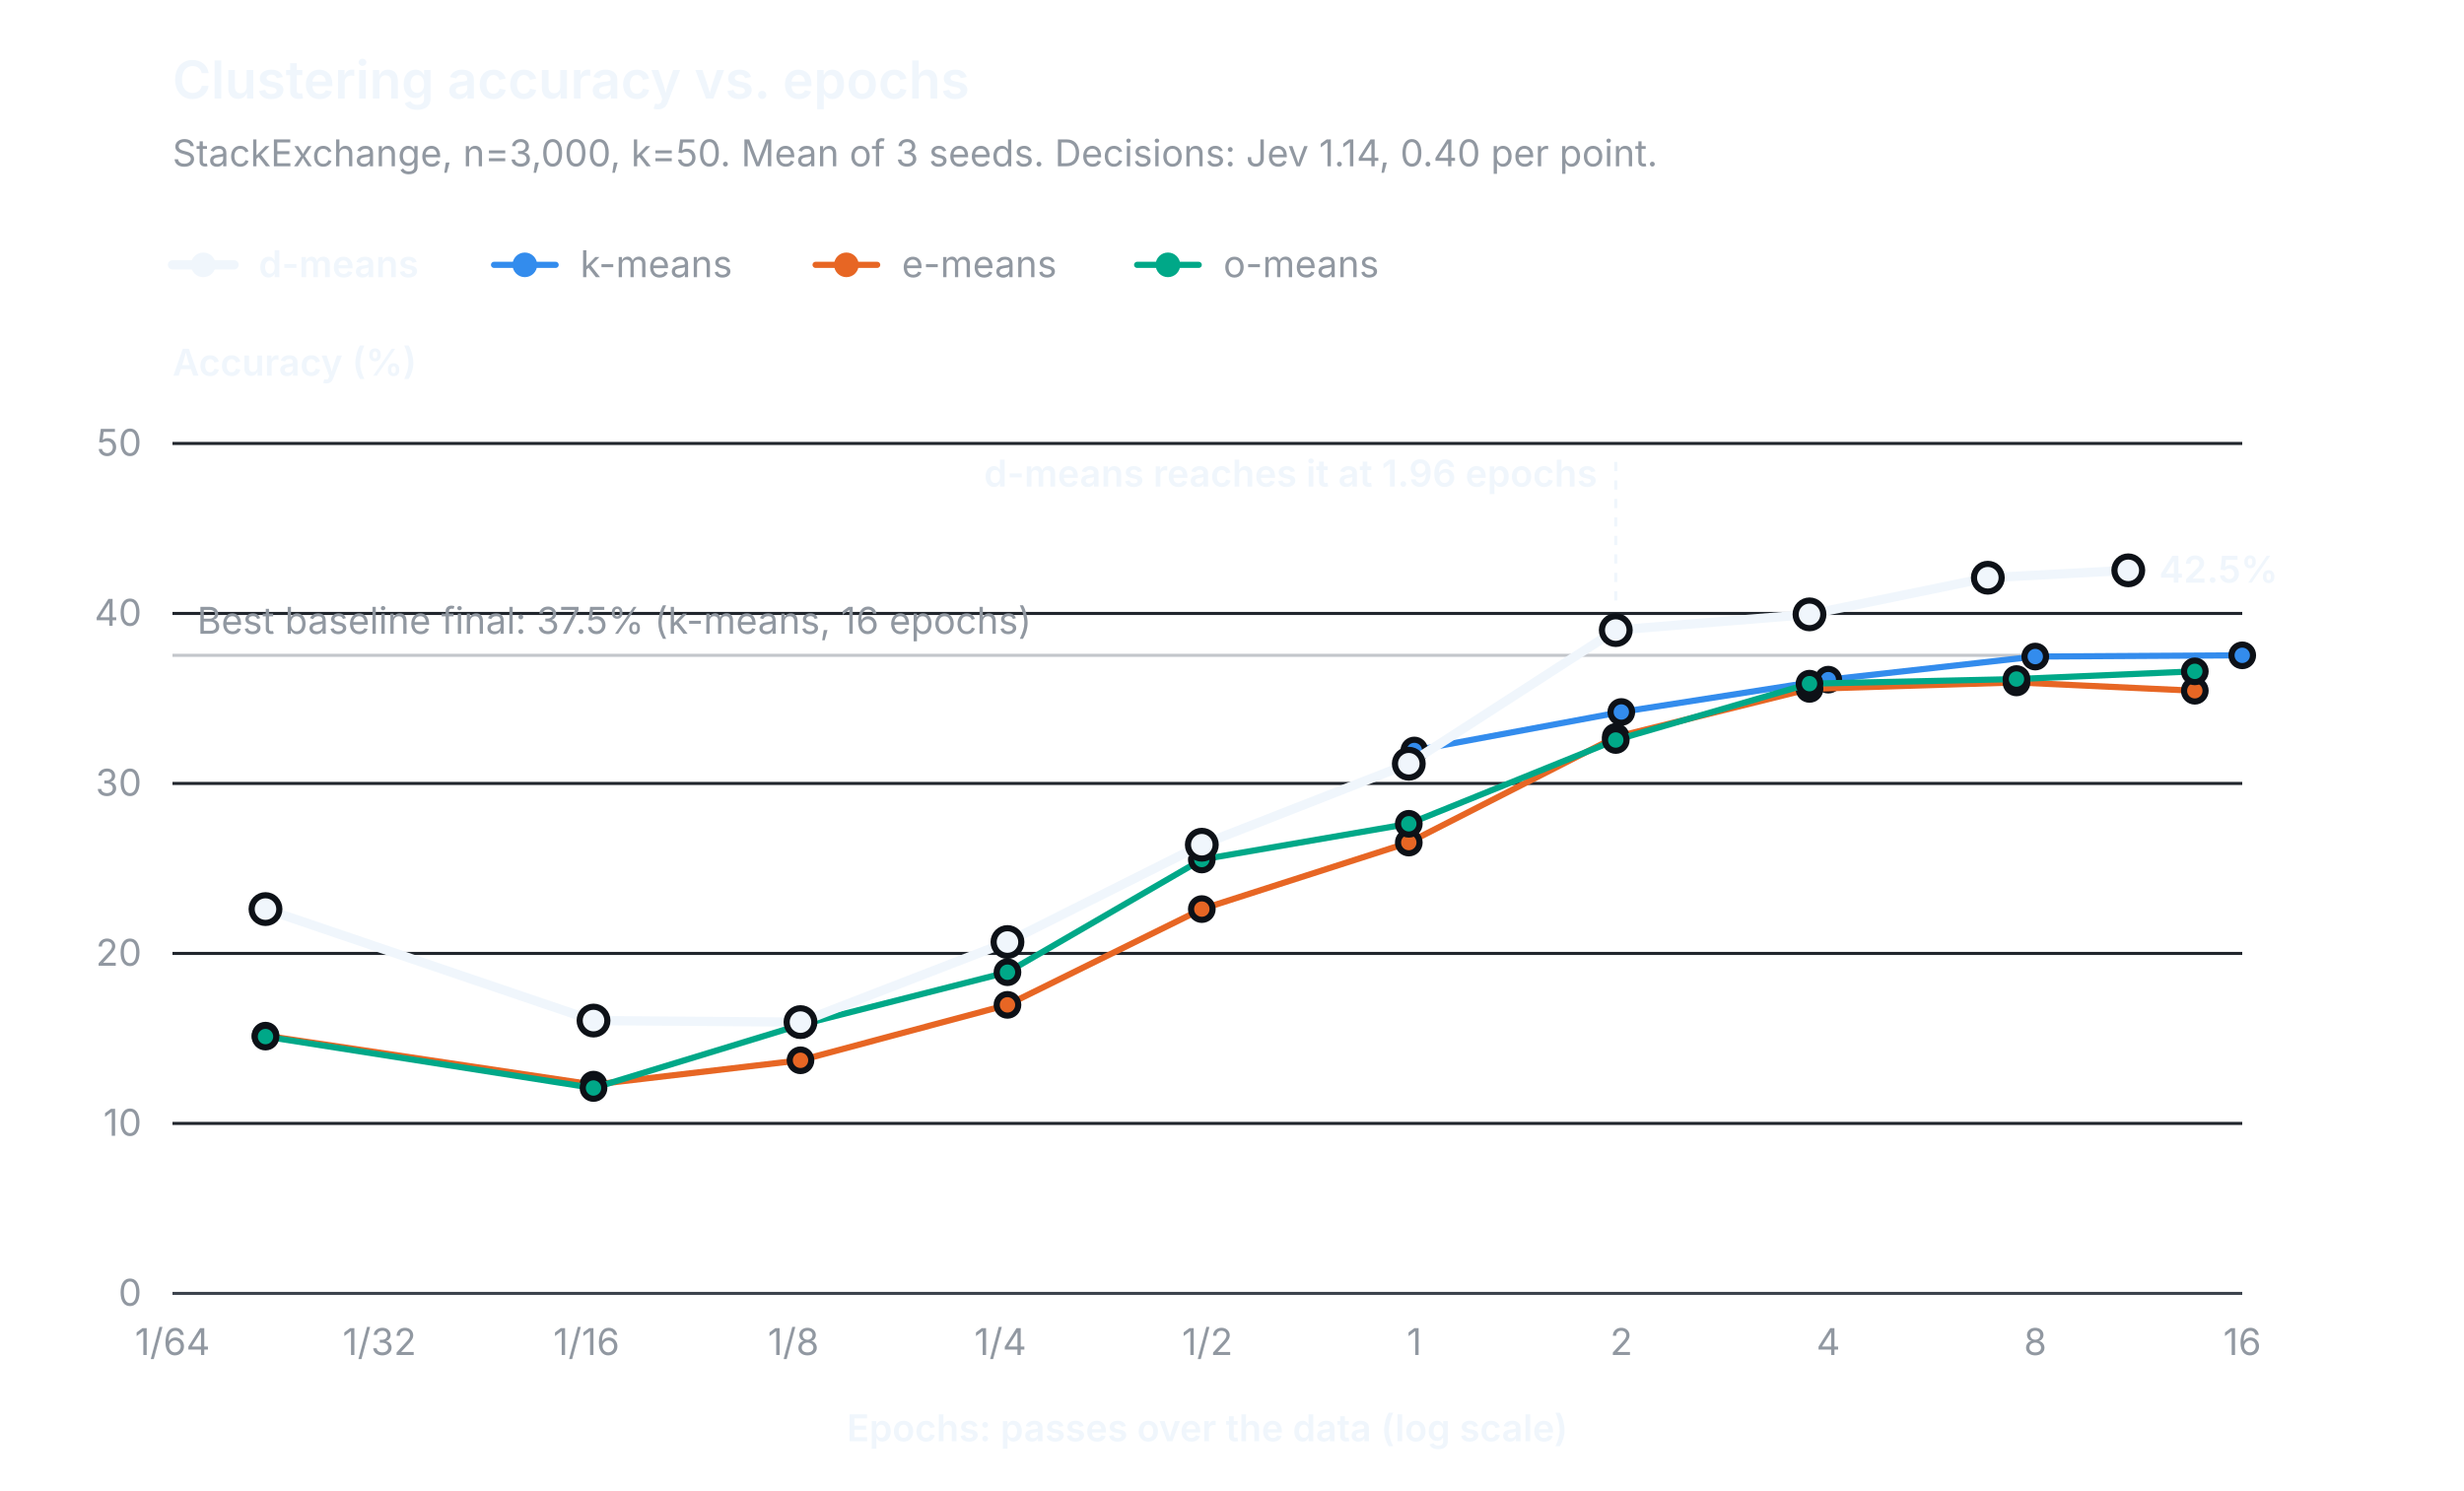
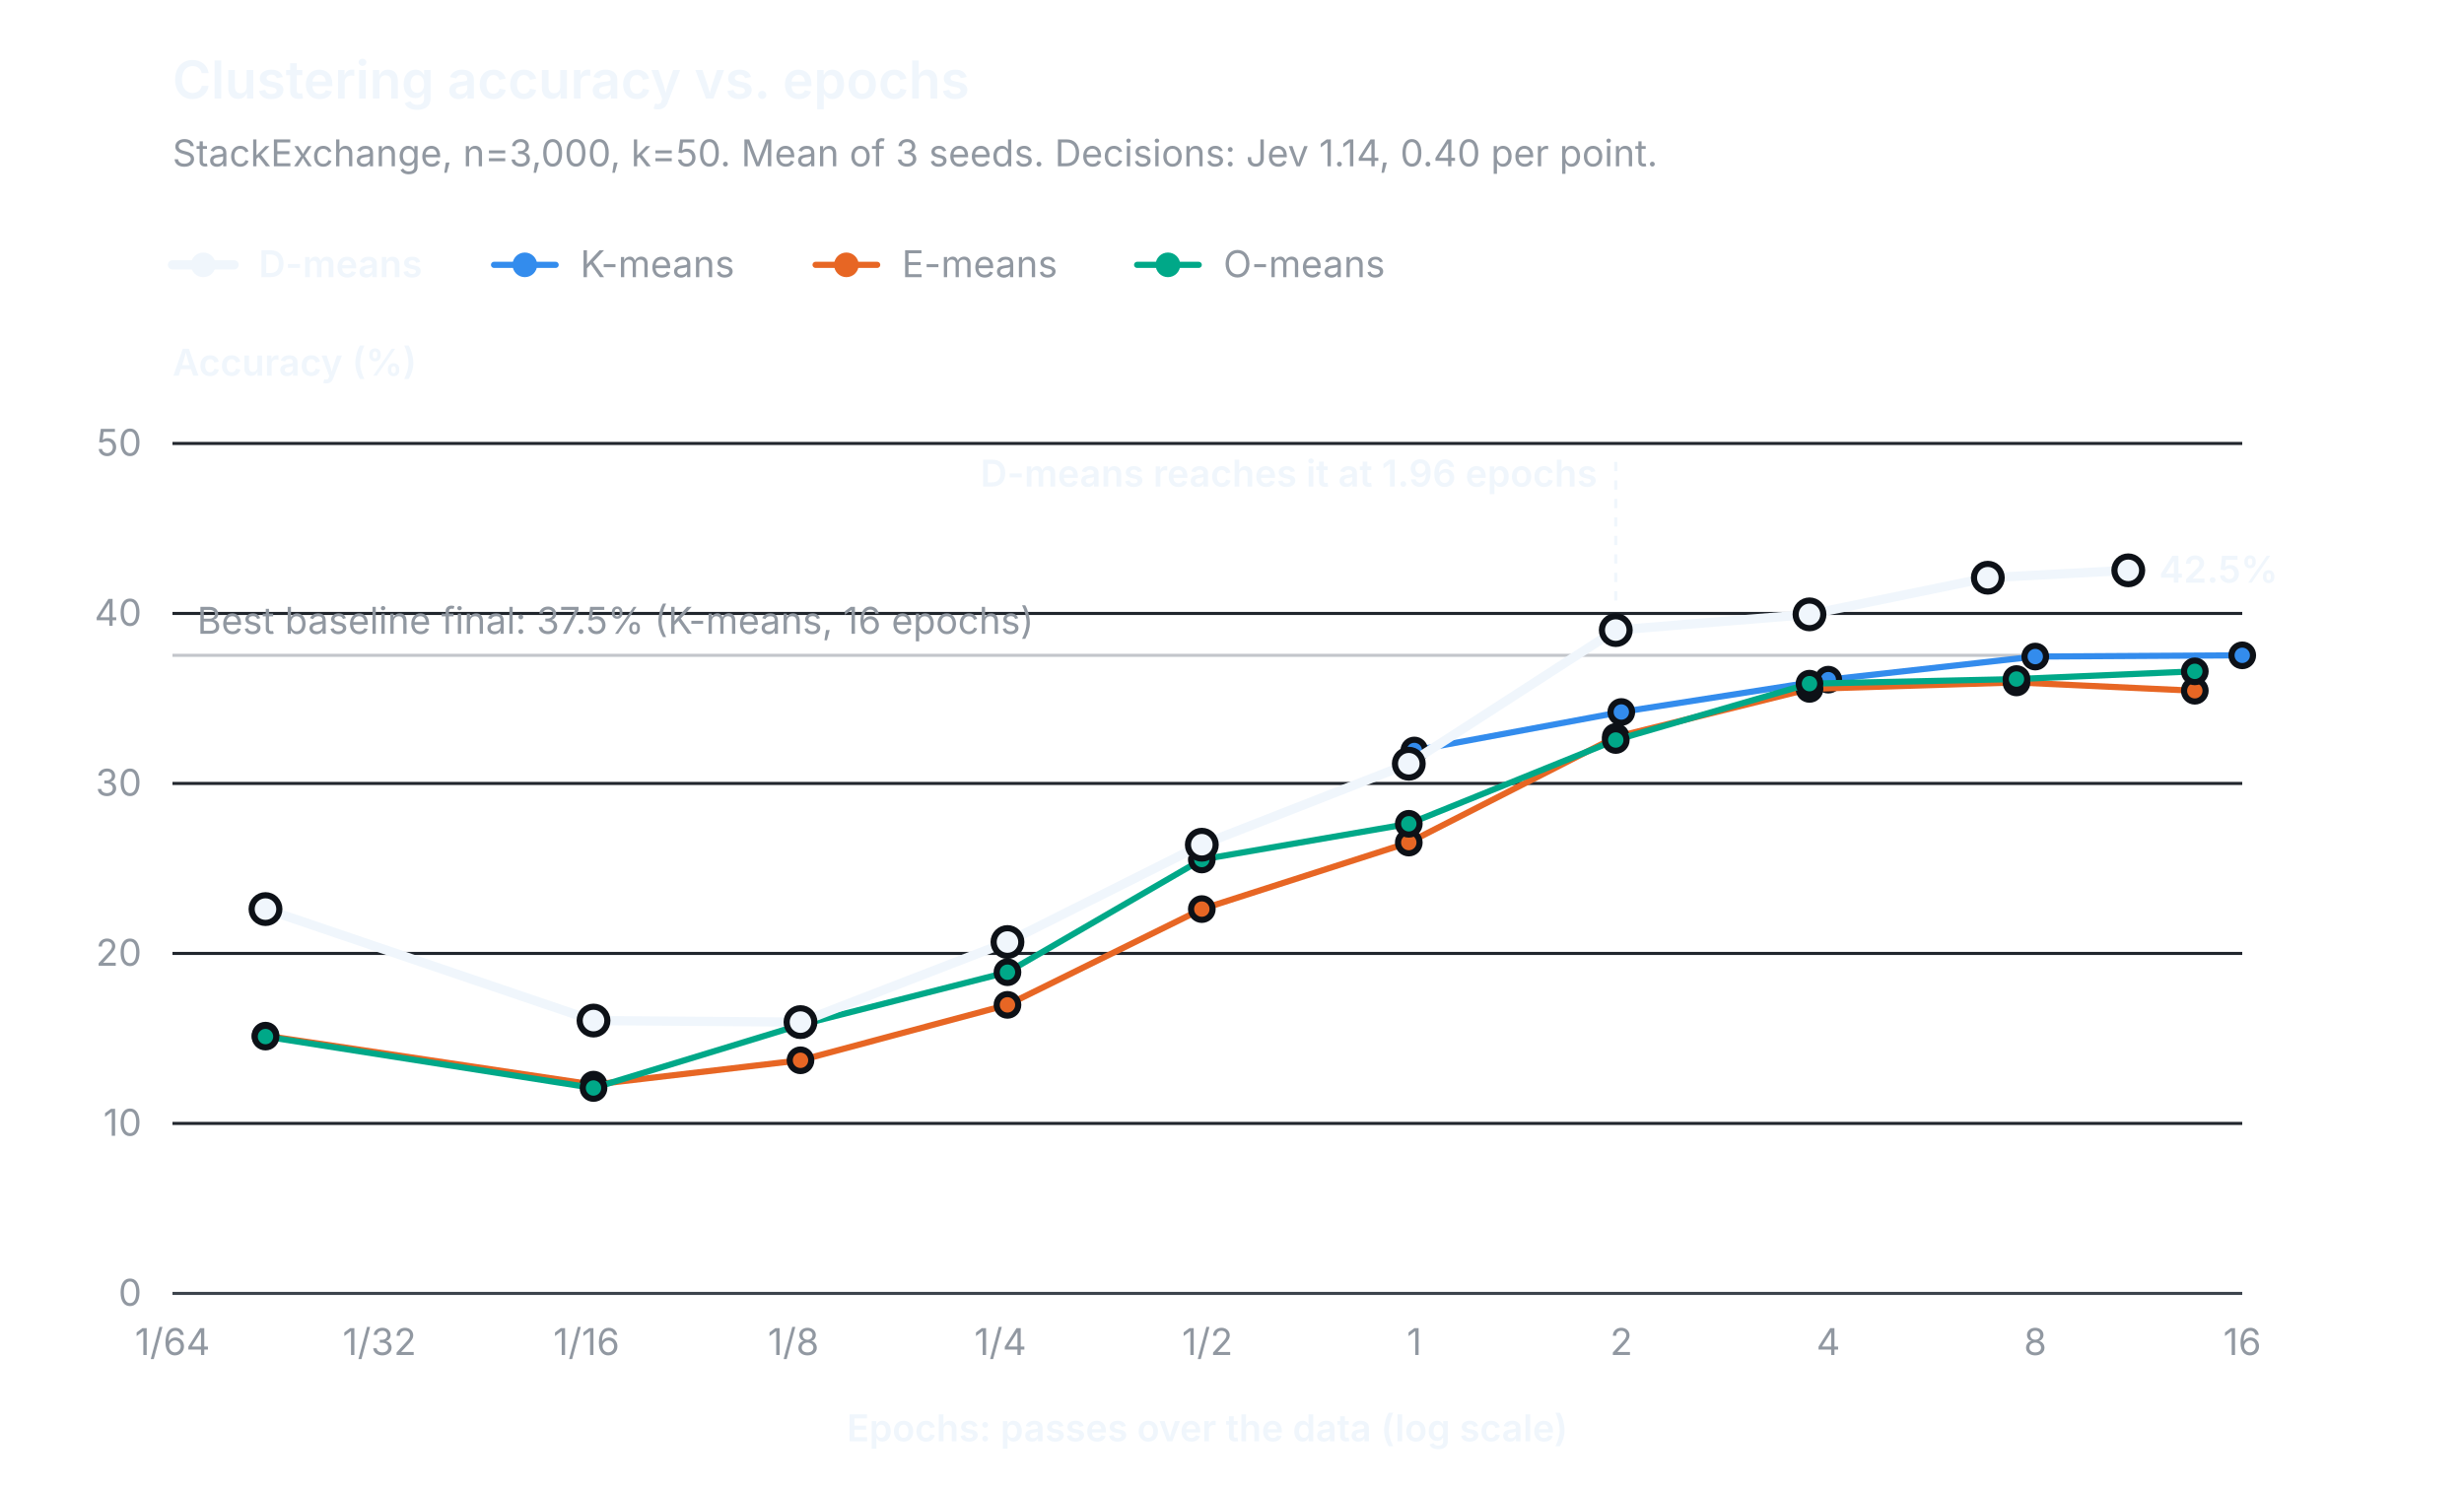
<svg xmlns="http://www.w3.org/2000/svg" viewBox="0 0 800 484" width="800" height="484" role="img" aria-labelledby="t d">
  <style>text{font-family:-apple-system,BlinkMacSystemFont,'Segoe UI',system-ui,sans-serif;fill:#9198a1;font-size:12px}.h{fill:#f0f6fc;font-size:17px;font-weight:600}.n{font-variant-numeric:tabular-nums}.k{fill:#f0f6fc;font-weight:600}</style>
  <text class="h" x="56" y="32">Clustering accuracy vs. epochs</text>
  <text x="56" y="54">StackExchange, n=3,000, k=50. Mean of 3 seeds. Decisions: Jev 1.14, 0.40 per point.</text>
  <g data-legend="d-means">
    <line x1="56" y1="86" x2="76" y2="86" stroke="#f0f6fc" stroke-width="3" stroke-linecap="round" />
    <circle cx="66" cy="86" r="4" fill="#f0f6fc" />
-     <text x="84" y="90" class="k">d-means</text>
+     <text x="84" y="90" class="k">D-means</text>
  </g>
  <g data-legend="k-means">
    <line x1="160.4" y1="86" x2="180.4" y2="86" stroke="#338ced" stroke-width="2" stroke-linecap="round" />
    <circle cx="170.4" cy="86" r="4" fill="#338ced" />
-     <text x="188.4" y="90">k-means</text>
+     <text x="188.4" y="90">K-means</text>
  </g>
  <g data-legend="e-means">
    <line x1="264.8" y1="86" x2="284.8" y2="86" stroke="#e76624" stroke-width="2" stroke-linecap="round" />
    <circle cx="274.8" cy="86" r="4" fill="#e76624" />
-     <text x="292.8" y="90">e-means</text>
+     <text x="292.8" y="90">E-means</text>
  </g>
  <g data-legend="o-means">
    <line x1="369.2" y1="86" x2="389.2" y2="86" stroke="#00a888" stroke-width="2" stroke-linecap="round" />
    <circle cx="379.2" cy="86" r="4" fill="#00a888" />
-     <text x="397.2" y="90">o-means</text>
+     <text x="397.2" y="90">O-means</text>
  </g>
  <text x="56" y="122" class="k">Accuracy (%)</text>
  <line x1="56" y1="420.0" x2="728" y2="420.0" stroke="#3d444d" stroke-width="1" />
  <text x="46" y="424.0" text-anchor="end" class="n">0</text>
  <line x1="56" y1="364.8" x2="728" y2="364.8" stroke="#21262d" stroke-width="1" />
  <text x="46" y="368.8" text-anchor="end" class="n">10</text>
  <line x1="56" y1="309.6" x2="728" y2="309.6" stroke="#21262d" stroke-width="1" />
  <text x="46" y="313.6" text-anchor="end" class="n">20</text>
  <line x1="56" y1="254.4" x2="728" y2="254.4" stroke="#21262d" stroke-width="1" />
  <text x="46" y="258.4" text-anchor="end" class="n">30</text>
  <line x1="56" y1="199.2" x2="728" y2="199.2" stroke="#21262d" stroke-width="1" />
  <text x="46" y="203.2" text-anchor="end" class="n">40</text>
  <line x1="56" y1="144.0" x2="728" y2="144.0" stroke="#21262d" stroke-width="1" />
  <text x="46" y="148.0" text-anchor="end" class="n">50</text>
  <text x="56.0" y="440" text-anchor="middle" class="n">1/64</text>
  <text x="123.2" y="440" text-anchor="middle" class="n">1/32</text>
  <text x="190.4" y="440" text-anchor="middle" class="n">1/16</text>
  <text x="257.6" y="440" text-anchor="middle" class="n">1/8</text>
  <text x="324.8" y="440" text-anchor="middle" class="n">1/4</text>
  <text x="392.0" y="440" text-anchor="middle" class="n">1/2</text>
  <text x="459.2" y="440" text-anchor="middle" class="n">1</text>
  <text x="526.4" y="440" text-anchor="middle" class="n">2</text>
  <text x="593.6" y="440" text-anchor="middle" class="n">4</text>
  <text x="660.8" y="440" text-anchor="middle" class="n">8</text>
  <text x="728.0" y="440" text-anchor="middle" class="n">16</text>
  <text x="392.0" y="468" text-anchor="middle" class="k">Epochs: passes over the data (log scale)</text>
  <line x1="56" y1="212.8" x2="728" y2="212.8" stroke="#9198a1" stroke-width="1" stroke-opacity="0.55" />
-   <text x="64" y="205.8">Best baseline final: 37.5% (k-means, 16 epochs)</text>
+   <text x="64" y="205.8">Best baseline final: 37.5% (K-means, 16 epochs)</text>
  <g data-method="k-means">
    <path d="M459.2,243.7 L526.4,231.2 L593.6,220.7 L660.8,213.2 L728.0,212.8" fill="none" stroke="#338ced" stroke-width="2" stroke-linejoin="round" stroke-linecap="round" />
    <circle cx="459.2" cy="243.7" r="3.5" fill="#338ced" stroke="#0d1117" stroke-width="2" />
    <circle cx="526.4" cy="231.2" r="3.5" fill="#338ced" stroke="#0d1117" stroke-width="2" />
    <circle cx="593.6" cy="220.7" r="3.5" fill="#338ced" stroke="#0d1117" stroke-width="2" />
    <circle cx="660.8" cy="213.2" r="3.5" fill="#338ced" stroke="#0d1117" stroke-width="2" />
    <circle cx="728.0" cy="212.8" r="3.5" fill="#338ced" stroke="#0d1117" stroke-width="2" />
  </g>
  <g data-method="e-means">
    <path d="M86.2,336.3 L192.7,352.2 L259.9,344.3 L327.1,326.3 L390.2,295.2 L457.4,273.6 L524.6,239.3 L587.5,223.7 L654.7,221.6 L712.6,224.3" fill="none" stroke="#e76624" stroke-width="2" stroke-linejoin="round" stroke-linecap="round" />
    <circle cx="86.2" cy="336.3" r="3.5" fill="#e76624" stroke="#0d1117" stroke-width="2" />
    <circle cx="192.7" cy="352.2" r="3.5" fill="#e76624" stroke="#0d1117" stroke-width="2" />
    <circle cx="259.9" cy="344.3" r="3.5" fill="#e76624" stroke="#0d1117" stroke-width="2" />
    <circle cx="327.1" cy="326.3" r="3.5" fill="#e76624" stroke="#0d1117" stroke-width="2" />
    <circle cx="390.2" cy="295.2" r="3.5" fill="#e76624" stroke="#0d1117" stroke-width="2" />
    <circle cx="457.4" cy="273.6" r="3.5" fill="#e76624" stroke="#0d1117" stroke-width="2" />
    <circle cx="524.6" cy="239.3" r="3.5" fill="#e76624" stroke="#0d1117" stroke-width="2" />
    <circle cx="587.5" cy="223.7" r="3.5" fill="#e76624" stroke="#0d1117" stroke-width="2" />
    <circle cx="654.7" cy="221.6" r="3.5" fill="#e76624" stroke="#0d1117" stroke-width="2" />
    <circle cx="712.6" cy="224.3" r="3.5" fill="#e76624" stroke="#0d1117" stroke-width="2" />
  </g>
  <g data-method="o-means">
    <path d="M86.2,336.6 L192.7,353.3 L259.9,332.8 L327.1,315.7 L390.2,279.1 L457.4,267.5 L524.6,240.3 L587.5,222.0 L654.7,220.5 L712.6,218.0" fill="none" stroke="#00a888" stroke-width="2" stroke-linejoin="round" stroke-linecap="round" />
    <circle cx="86.2" cy="336.6" r="3.5" fill="#00a888" stroke="#0d1117" stroke-width="2" />
    <circle cx="192.7" cy="353.3" r="3.5" fill="#00a888" stroke="#0d1117" stroke-width="2" />
    <circle cx="259.9" cy="332.8" r="3.5" fill="#00a888" stroke="#0d1117" stroke-width="2" />
    <circle cx="327.1" cy="315.7" r="3.5" fill="#00a888" stroke="#0d1117" stroke-width="2" />
    <circle cx="390.2" cy="279.1" r="3.5" fill="#00a888" stroke="#0d1117" stroke-width="2" />
    <circle cx="457.4" cy="267.5" r="3.5" fill="#00a888" stroke="#0d1117" stroke-width="2" />
    <circle cx="524.6" cy="240.3" r="3.5" fill="#00a888" stroke="#0d1117" stroke-width="2" />
    <circle cx="587.5" cy="222.0" r="3.5" fill="#00a888" stroke="#0d1117" stroke-width="2" />
    <circle cx="654.7" cy="220.5" r="3.5" fill="#00a888" stroke="#0d1117" stroke-width="2" />
    <circle cx="712.6" cy="218.0" r="3.5" fill="#00a888" stroke="#0d1117" stroke-width="2" />
  </g>
  <g data-method="d-means">
    <path d="M86.2,295.2 L192.7,331.4 L259.9,331.9 L327.1,305.9 L390.2,274.3 L457.4,248.0 L524.6,204.6 L587.5,199.5 L645.4,187.6 L691.0,185.2" fill="none" stroke="#f0f6fc" stroke-width="3" stroke-linejoin="round" stroke-linecap="round" />
    <circle cx="86.2" cy="295.2" r="4.5" fill="#f0f6fc" stroke="#0d1117" stroke-width="2" />
    <circle cx="192.7" cy="331.4" r="4.5" fill="#f0f6fc" stroke="#0d1117" stroke-width="2" />
    <circle cx="259.9" cy="331.9" r="4.5" fill="#f0f6fc" stroke="#0d1117" stroke-width="2" />
    <circle cx="327.1" cy="305.9" r="4.5" fill="#f0f6fc" stroke="#0d1117" stroke-width="2" />
    <circle cx="390.2" cy="274.3" r="4.5" fill="#f0f6fc" stroke="#0d1117" stroke-width="2" />
    <circle cx="457.4" cy="248.0" r="4.5" fill="#f0f6fc" stroke="#0d1117" stroke-width="2" />
    <circle cx="524.6" cy="204.6" r="4.5" fill="#f0f6fc" stroke="#0d1117" stroke-width="2" />
    <circle cx="587.5" cy="199.5" r="4.5" fill="#f0f6fc" stroke="#0d1117" stroke-width="2" />
    <circle cx="645.4" cy="187.6" r="4.5" fill="#f0f6fc" stroke="#0d1117" stroke-width="2" />
    <circle cx="691.0" cy="185.2" r="4.5" fill="#f0f6fc" stroke="#0d1117" stroke-width="2" />
  </g>
  <line x1="524.6" y1="150" x2="524.6" y2="196.6" stroke="#f0f6fc" stroke-width="1" stroke-dasharray="3 3" />
-   <text x="518.6" y="158" class="k" text-anchor="end">d-means reaches it at 1.96 epochs</text>
+   <text x="518.6" y="158" class="k" text-anchor="end">D-means reaches it at 1.96 epochs</text>
  <text x="701.0" y="189.2" class="k n">42.5%</text>
</svg>
